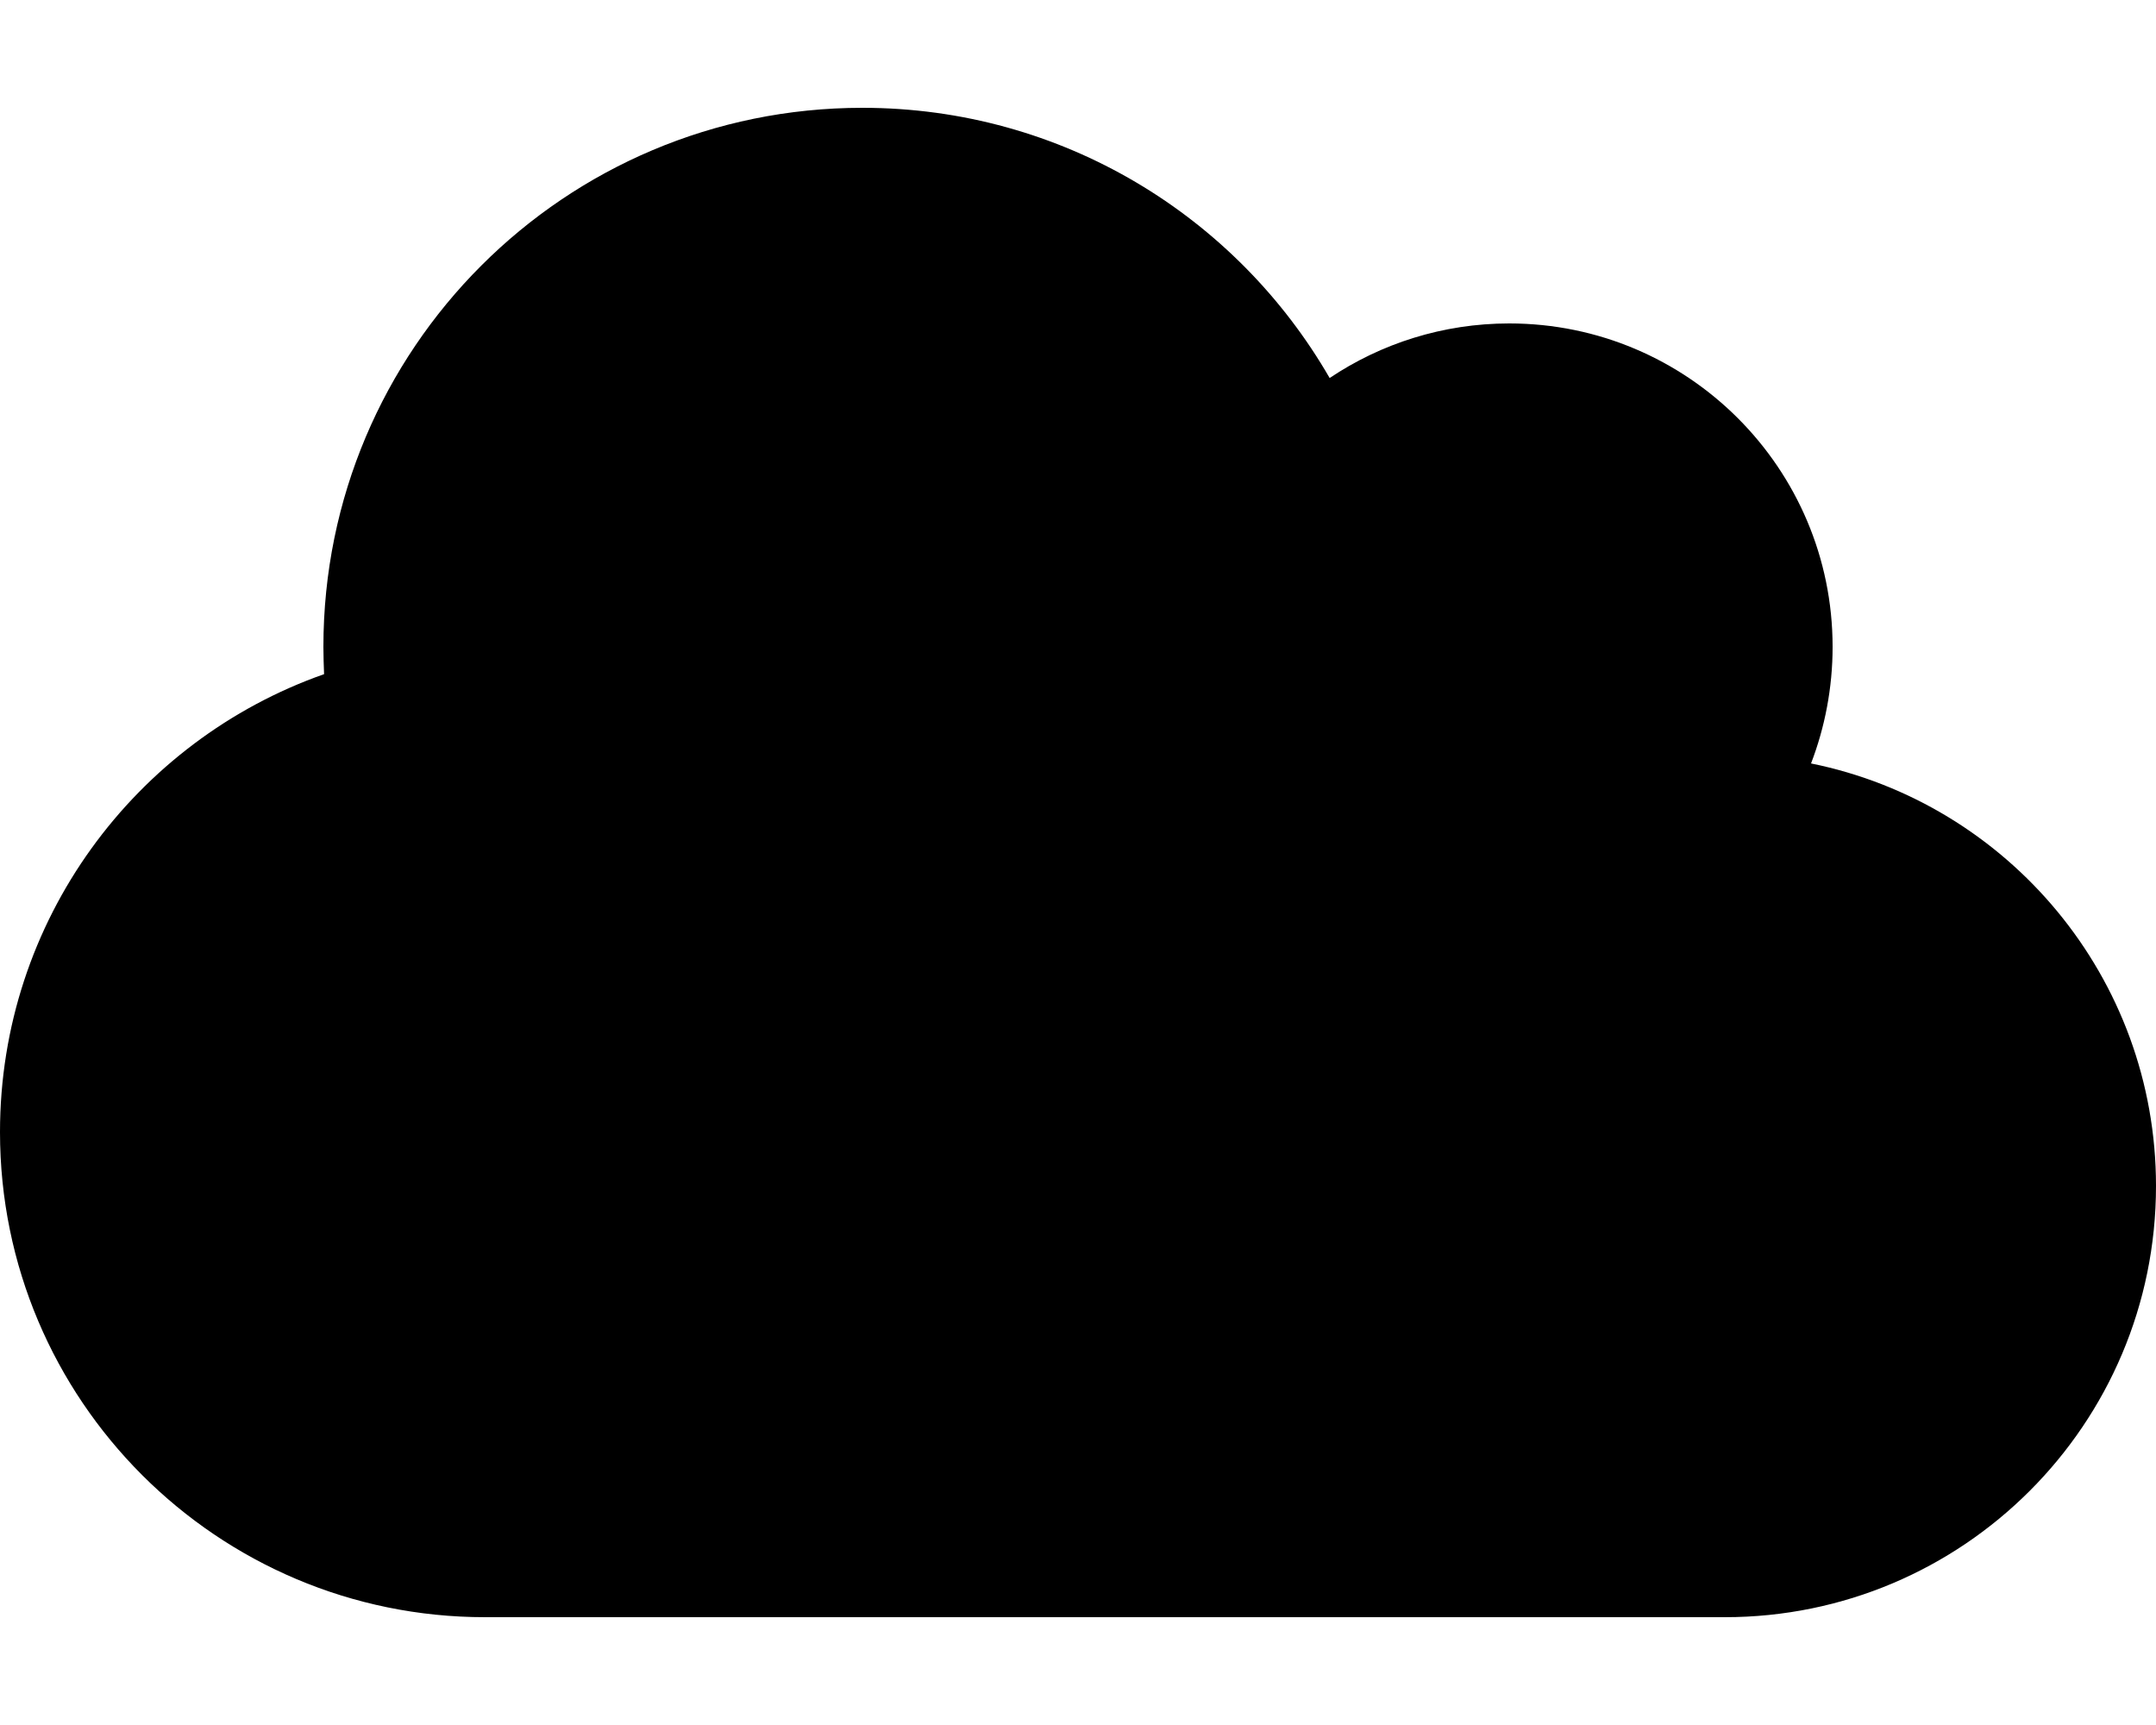
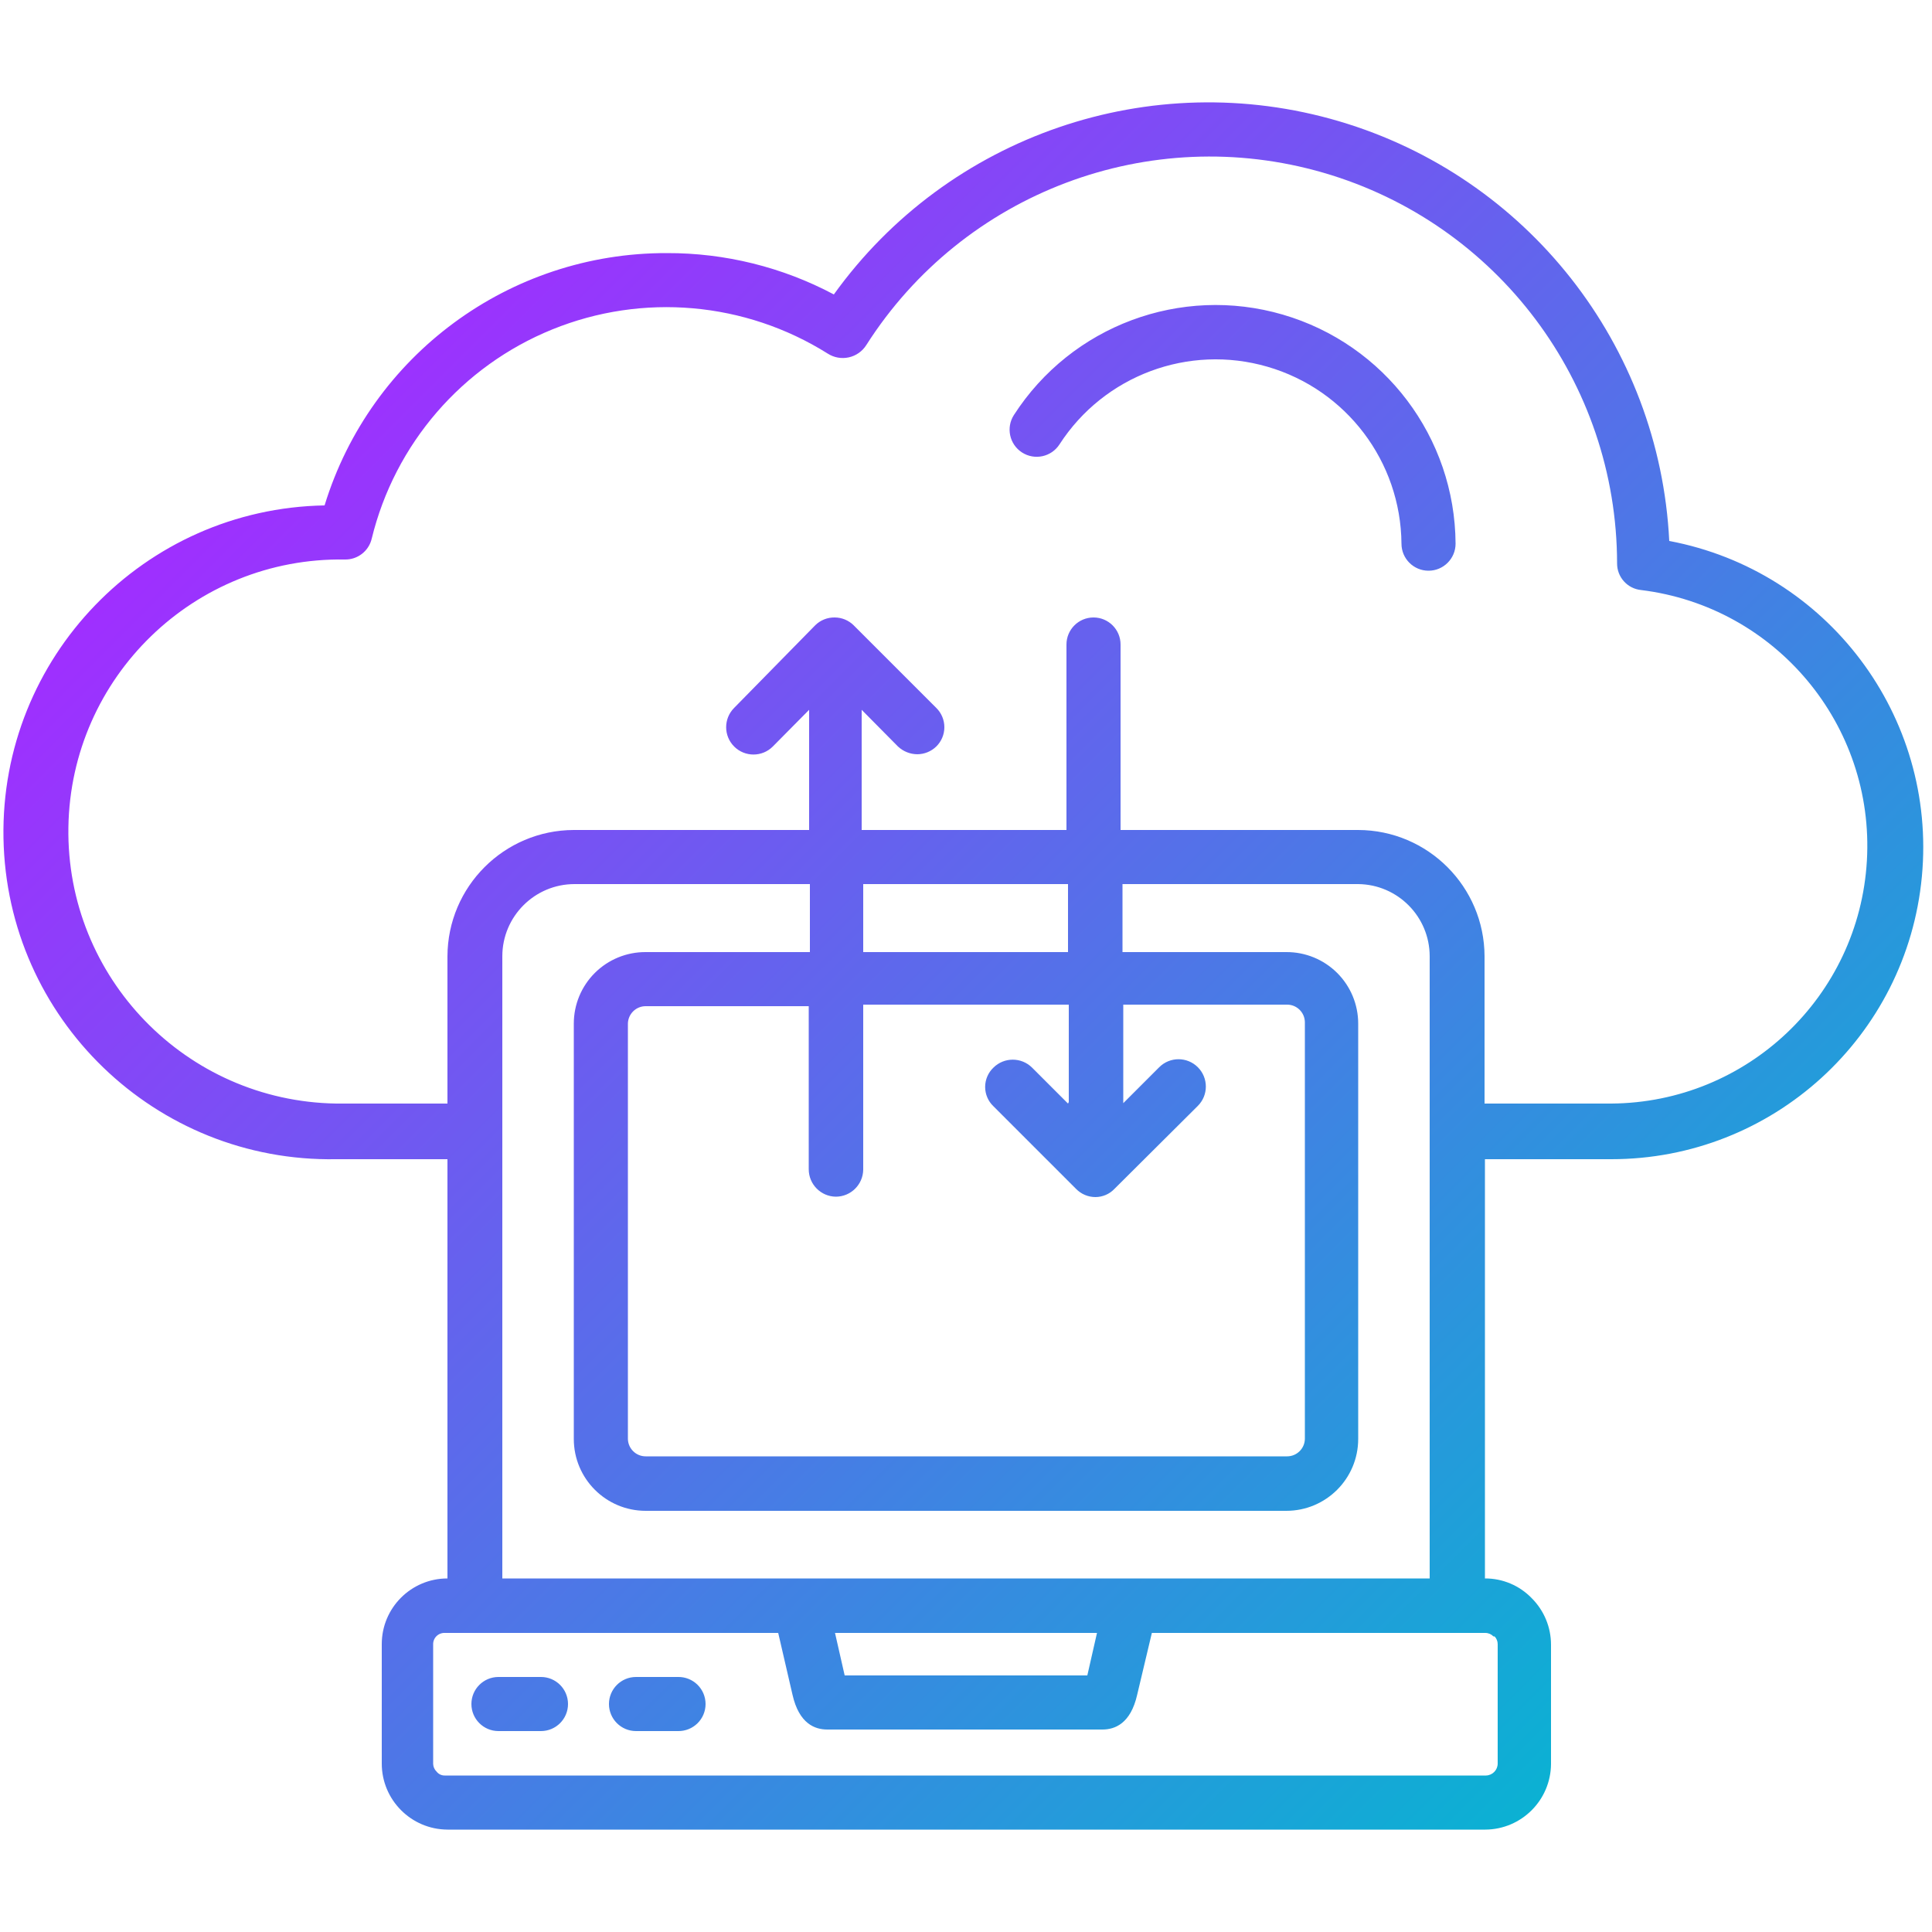
- <svg xmlns="http://www.w3.org/2000/svg" viewBox="0 0 640 512">
-   <path d="M0 336c0 79.5 64.5 144 144 144l368 0c70.7 0 128-57.3 128-128c0-61.9-44-113.6-102.4-125.4c4.1-10.7 6.4-22.4 6.4-34.6c0-53-43-96-96-96c-19.7 0-38.1 6-53.3 16.2C367 64.2 315.3 32 256 32C167.6 32 96 103.6 96 192c0 2.7 .1 5.4 .2 8.1C40.2 219.8 0 273.2 0 336z" />
+ <svg xmlns="http://www.w3.org/2000/svg" id="Layer_1" data-name="Layer 1" viewBox="0 0 50 50">
+   <defs>
+     <style>.cls-1{fill:url(#linear-gradient);}</style>
+     <linearGradient id="linear-gradient" x1="165.89" y1="-1787.11" x2="200" y2="-1821.22" gradientTransform="matrix(1, 0, 0, -1, -157.5, -1777.23)" gradientUnits="userSpaceOnUse">
+       <stop offset="0" stop-color="#9f2fff" />
+       <stop offset="1" stop-color="#0bb1d3" />
+     </linearGradient>
+   </defs>
+   <path class="cls-1" d="M43.2,14A11.94,11.94,0,0,0,21.58,7.62a9.15,9.15,0,0,0-4.32-1.07A9.24,9.24,0,0,0,8.4,13.08,8.45,8.45,0,0,0,8.7,30h2.88V40.85h0a1.7,1.7,0,0,0-1.7,1.7l0,3.09a1.71,1.71,0,0,0,1.7,1.71H38.44a1.71,1.71,0,0,0,1.7-1.7l0-3.09a1.7,1.7,0,0,0-.5-1.2,1.67,1.67,0,0,0-1.21-.51h0V30H41.7a8.07,8.07,0,0,0,1.5-16ZM38.68,42.35a.29.29,0,0,1,.08.2l0,3.09a.31.31,0,0,1-.3.31H11.51a.26.26,0,0,1-.21-.1.29.29,0,0,1-.09-.2l0-3.09a.29.29,0,0,1,.3-.3h8.63l.37,1.6c.17.75.58.9.9.9h7.12c.32,0,.73-.15.9-.9l.38-1.6h8.63a.29.29,0,0,1,.21.09Zm-17.07-.09h6.78l-.25,1.1H21.86ZM13,40.85V24.75a1.87,1.87,0,0,1,1.87-1.87h6.09v1.76H16.71a1.85,1.85,0,0,0-1.86,1.85V37.24a1.86,1.86,0,0,0,1.86,1.86H33.29a1.86,1.86,0,0,0,1.86-1.86V26.49a1.85,1.85,0,0,0-1.86-1.85H29.05V22.88h6.1A1.87,1.87,0,0,1,37,24.75v16.1ZM27.64,28.56l-.93-.93a.71.71,0,0,0-1,0,.69.69,0,0,0,0,1l2.14,2.14a.7.7,0,0,0,.5.21.68.68,0,0,0,.49-.21L31,28.62a.7.7,0,0,0-1-1l-.93.93h0V26h4.24a.46.46,0,0,1,.46.45V37.24a.46.46,0,0,1-.46.45H16.71a.46.46,0,0,1-.46-.45V26.49a.46.46,0,0,1,.46-.45h4.22v4.22a.71.71,0,0,0,.7.71h0a.71.71,0,0,0,.71-.7V26h5.32v2.52Zm-5.3-3.92V22.88h5.3v1.76Zm19.33,3.92H38.42V24.75a3.28,3.28,0,0,0-3.27-3.27H29v-4.8a.7.7,0,0,0-.7-.7h0a.7.7,0,0,0-.7.7v4.8h-5.3V18.37l.94.95a.74.74,0,0,0,.5.2.71.71,0,0,0,.49-.2.7.7,0,0,0,0-1l-2.14-2.14a.7.7,0,0,0-.49-.2h0a.7.7,0,0,0-.5.2L19,18.32a.7.7,0,0,0,1,1l.94-.95v3.11H14.85a3.28,3.28,0,0,0-3.27,3.27v3.81H8.7a7,7,0,1,1,.22-14.08.7.7,0,0,0,.7-.54,7.85,7.85,0,0,1,11.8-4.79.72.72,0,0,0,1-.22,10.54,10.54,0,0,1,19.43,5.65.69.69,0,0,0,.62.69,6.67,6.67,0,0,1-.77,13.29Zm-4-14.49a.7.7,0,0,1-.7.7h0a.7.7,0,0,1-.7-.7,4.81,4.81,0,0,0-8.85-2.57.7.7,0,1,1-1.18-.76,6.21,6.21,0,0,1,11.43,3.33ZM14.7,44.1a.7.7,0,0,1-.7.7H12.9a.7.7,0,1,1,0-1.4H14A.7.7,0,0,1,14.7,44.1Zm3.56,0a.7.7,0,0,1-.71.7H16.46a.7.7,0,0,1,0-1.4h1.09A.7.7,0,0,1,18.26,44.1Z" />
</svg>
